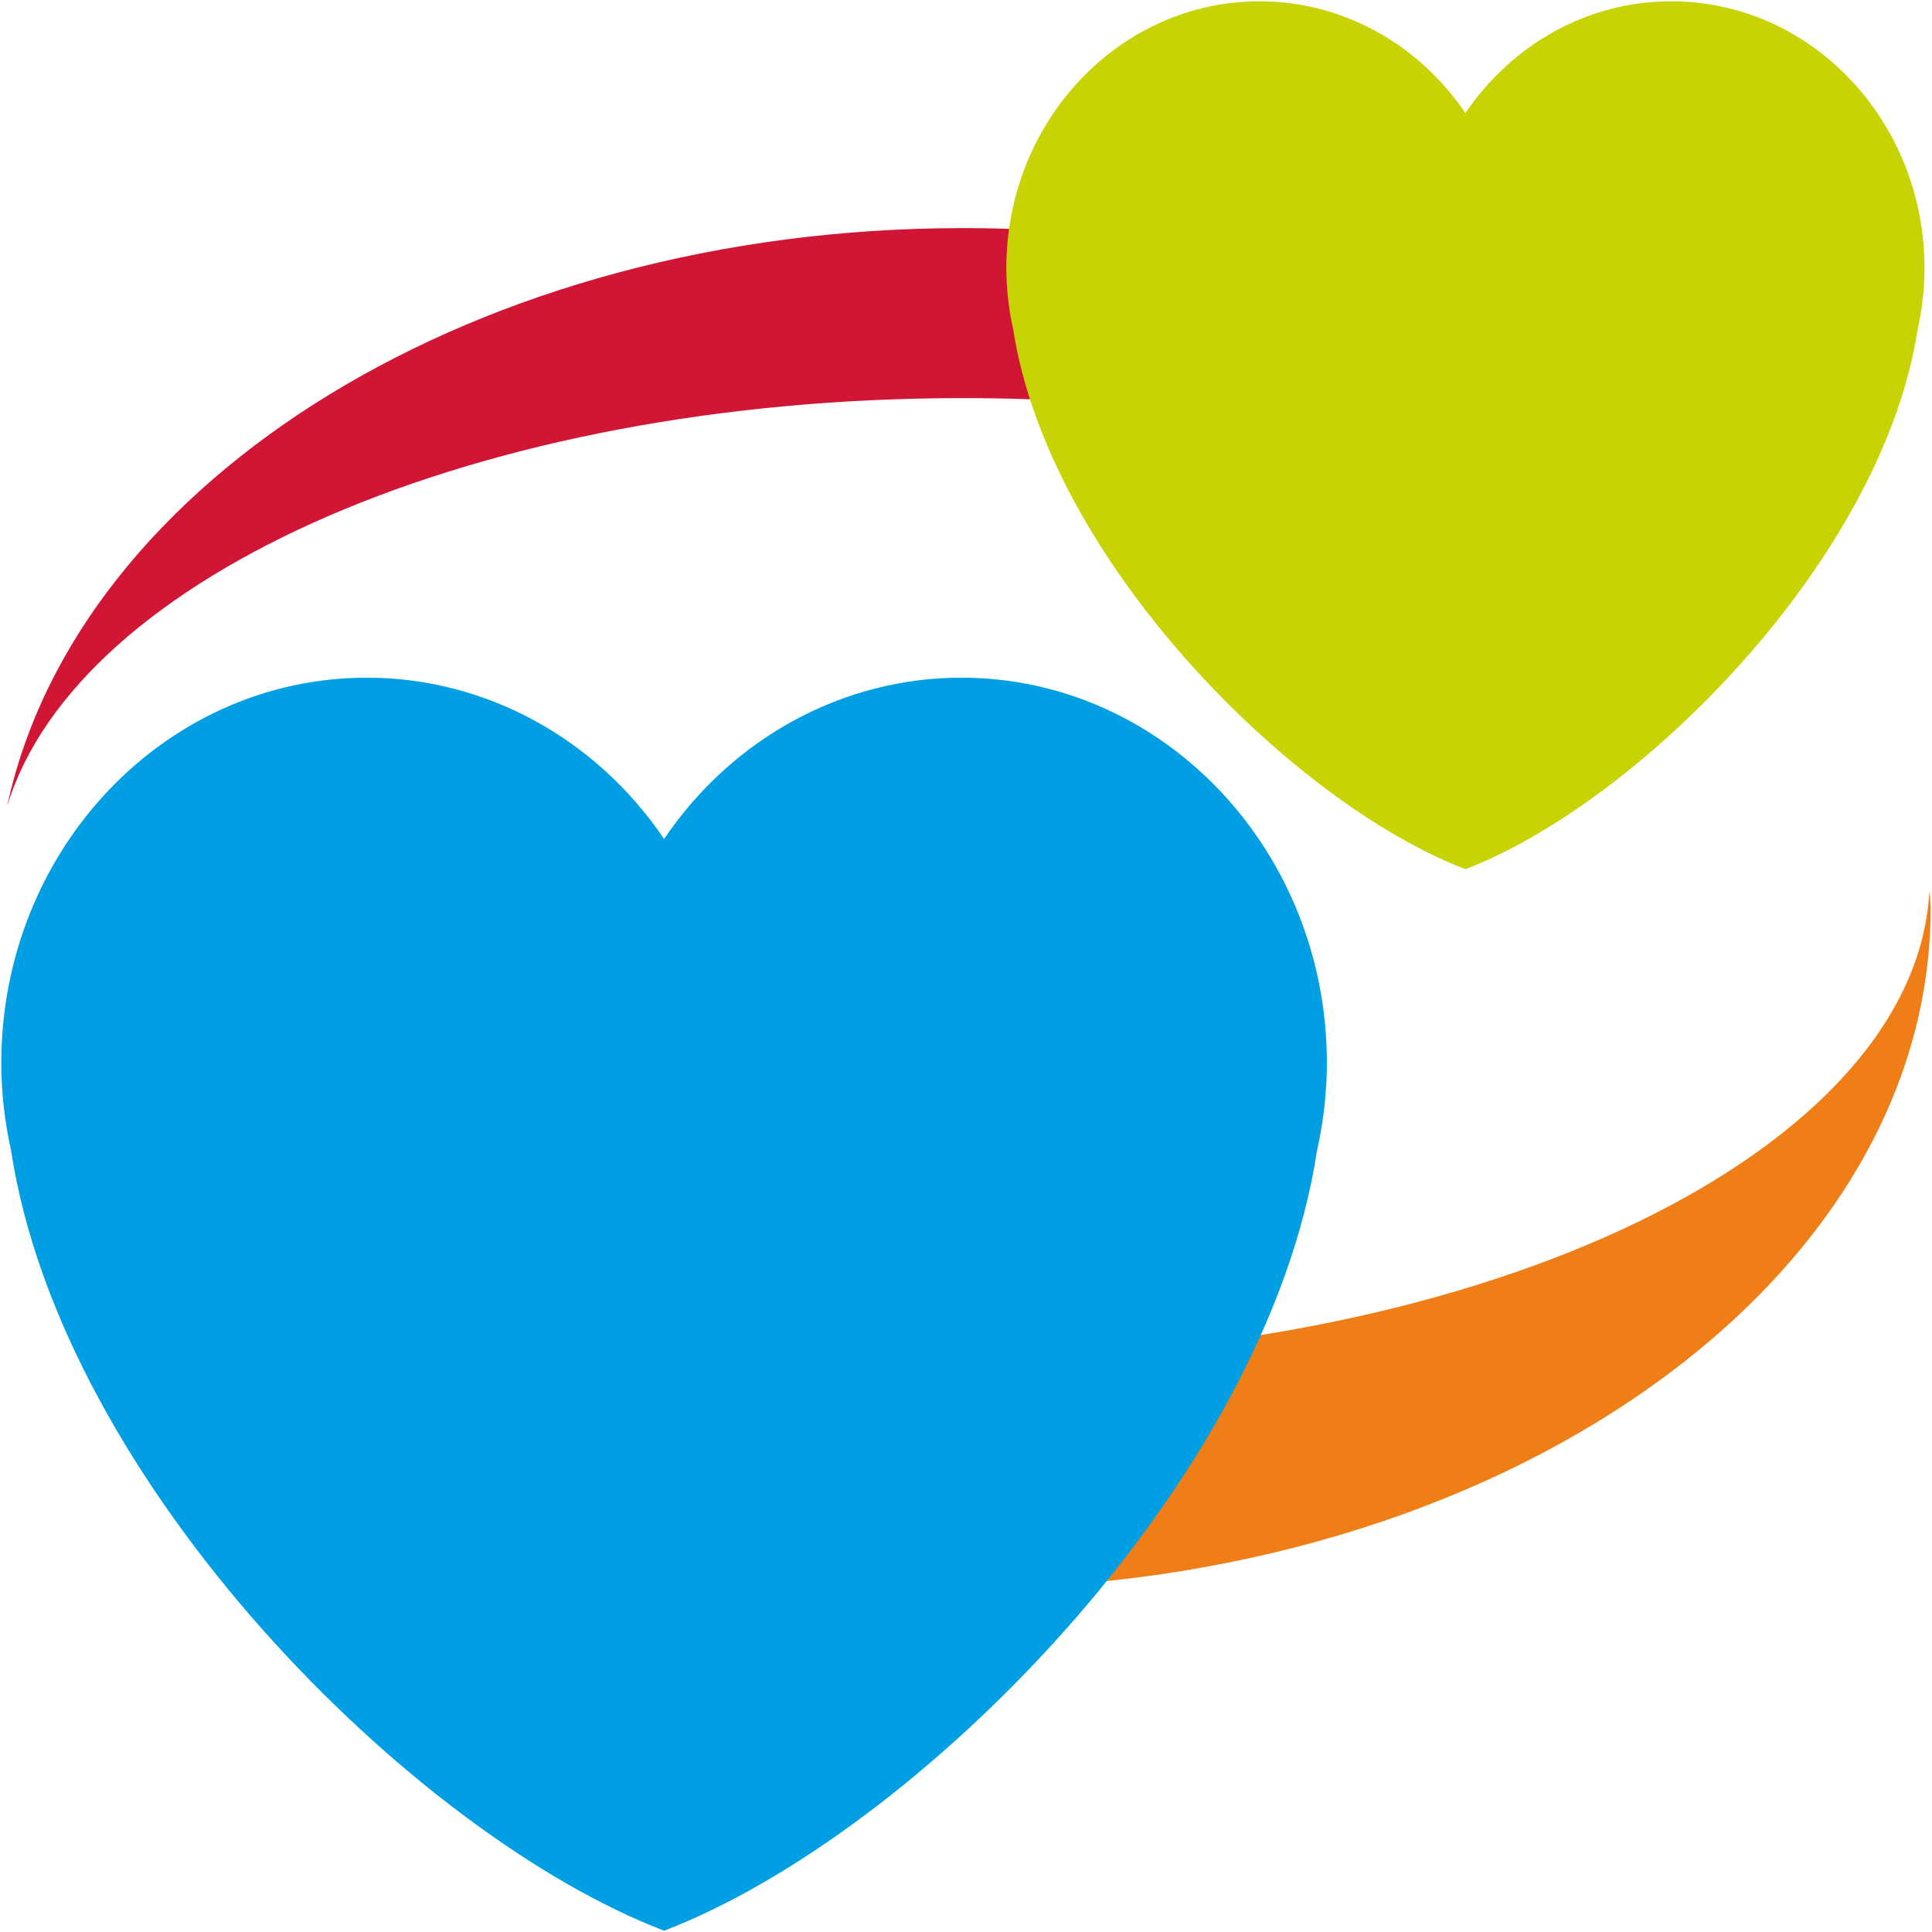
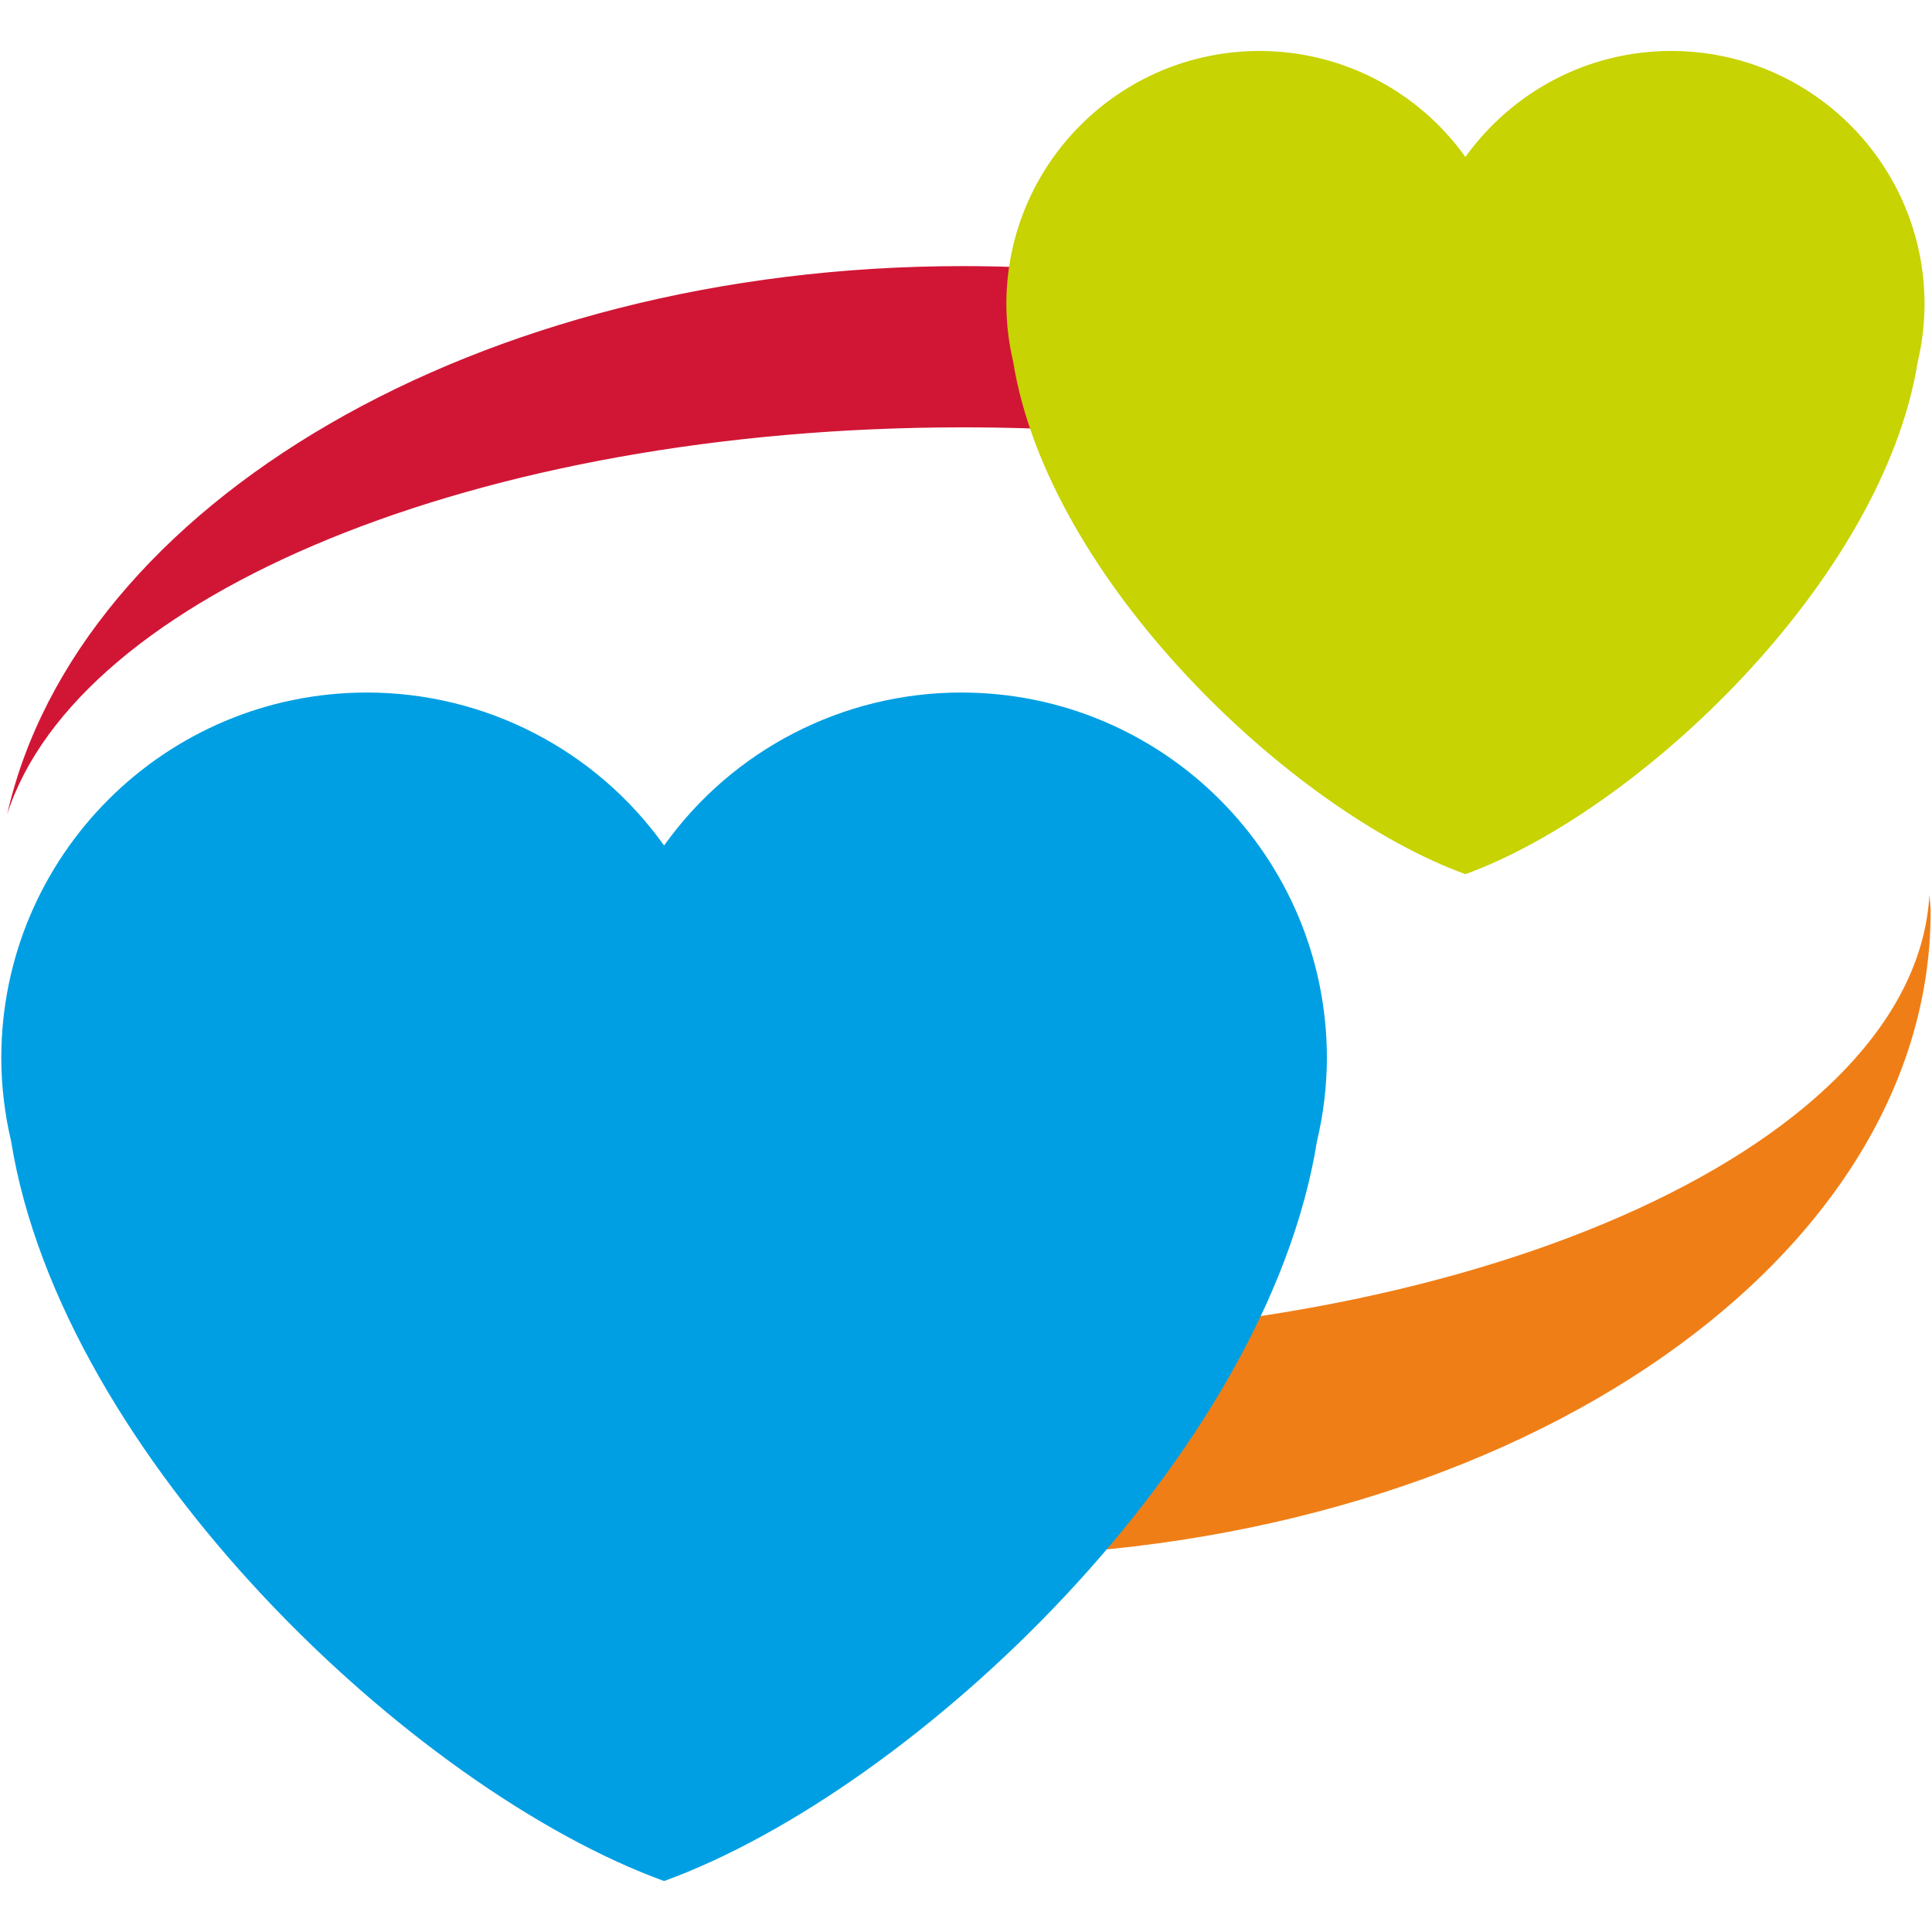
<svg xmlns="http://www.w3.org/2000/svg" id="Layer_1" data-name="Layer 1" viewBox="0 0 1500 1500">
  <defs>
    <style>.cls-1{fill:#f07e16;}.cls-2{fill:#d11635;}.cls-3{fill:#009fe3;}.cls-4{fill:#c7d302;}</style>
  </defs>
-   <path class="cls-1" d="M1498,691.55c-10.44,201.31-342.06,363-750.46,363-137.14,0-265.17-18.57-375.71-50.39v157.92c110.62,45,238.7,71.25,375.71,71.25,415,0,751.42-236.48,751.42-528.14C1499,700.62,1498.17,696.08,1498,691.55Z" />
-   <path class="cls-2" d="M1123.29,248.26c-110.46-45.07-238.66-71.17-375.71-71.17-376.46,0-687.34,194.8-742,448.66,54.65-179.17,365.53-316.66,742-316.66,137,0,265.25,18.39,375.71,50.26Z" />
-   <path class="cls-3" d="M1030.2,825.48c0-165.29-127.05-299.3-283.83-299.33h-.09c-91.56,0-177.49,46.64-230.68,125.22-53.2-78.58-139.12-125.22-230.69-125.22C128.13,526.13,1,660.1,1,825.39v.09a314.2,314.2,0,0,0,7.64,68C48.09,1151.7,320.4,1424.22,515.6,1499c195.16-74.78,467.55-347.3,506.87-605.43A312.88,312.88,0,0,0,1030.2,825.48Z" />
-   <path class="cls-4" d="M1494.2,208.34c0-114.49-88-207.32-196.58-207.34h-.08c-65.92,0-124.11,34.33-159.81,86.79C1100.89,33.36,1041.39,1,978,1,869.38,1,781.33,93.77,781.31,208.25v.09a217.72,217.72,0,0,0,5.3,47.09c27.3,178.87,215.95,367.64,351.12,419.4C1272.91,623,1461.6,434.3,1488.9,255.48A218.54,218.54,0,0,0,1494.2,208.34Z" />
+   <path class="cls-1" d="M1498,694.56c-10.44,191-342.06,344.32-750.46,344.32-137.14,0-265.17-17.62-375.71-47.8v149.78c110.62,42.71,238.7,67.59,375.71,67.59,415,0,751.42-224.3,751.42-500.95C1499,703.16,1498.17,698.86,1498,694.56Z" />
+   <path class="cls-2" d="M1123.29,274.1c-110.46-42.75-238.66-67.5-375.71-67.5-376.46,0-687.34,184.76-742,425.55,54.65-169.94,365.53-300.36,742-300.36,137,0,265.25,17.45,375.71,47.68Z" />
+   <path class="cls-3" d="M1030.2,821.59c0-156.77-127.05-283.89-283.83-283.91h-.09A283.36,283.36,0,0,0,515.6,656.45,283.43,283.43,0,0,0,284.91,537.68C128.13,537.66,1,664.73,1,821.51v.08a283.38,283.38,0,0,0,7.64,64.5C48.09,1131,320.4,1389.5,515.6,1460.43,710.76,1389.5,983.15,1131,1022.47,886.17A282,282,0,0,0,1030.2,821.59Z" />
+   <path class="cls-4" d="M1494.2,236.24c0-108.59-88-196.64-196.58-196.67h-.08c-65.92,0-124.11,32.56-159.81,82.33A196.41,196.41,0,0,0,978,39.57c-108.59,0-196.64,88-196.66,196.58v.09a196.31,196.31,0,0,0,5.3,44.66c27.3,169.66,215.95,348.71,351.12,397.8C1272.91,629.56,1461.6,450.56,1488.9,281A197.09,197.09,0,0,0,1494.2,236.24Z" />
</svg>
